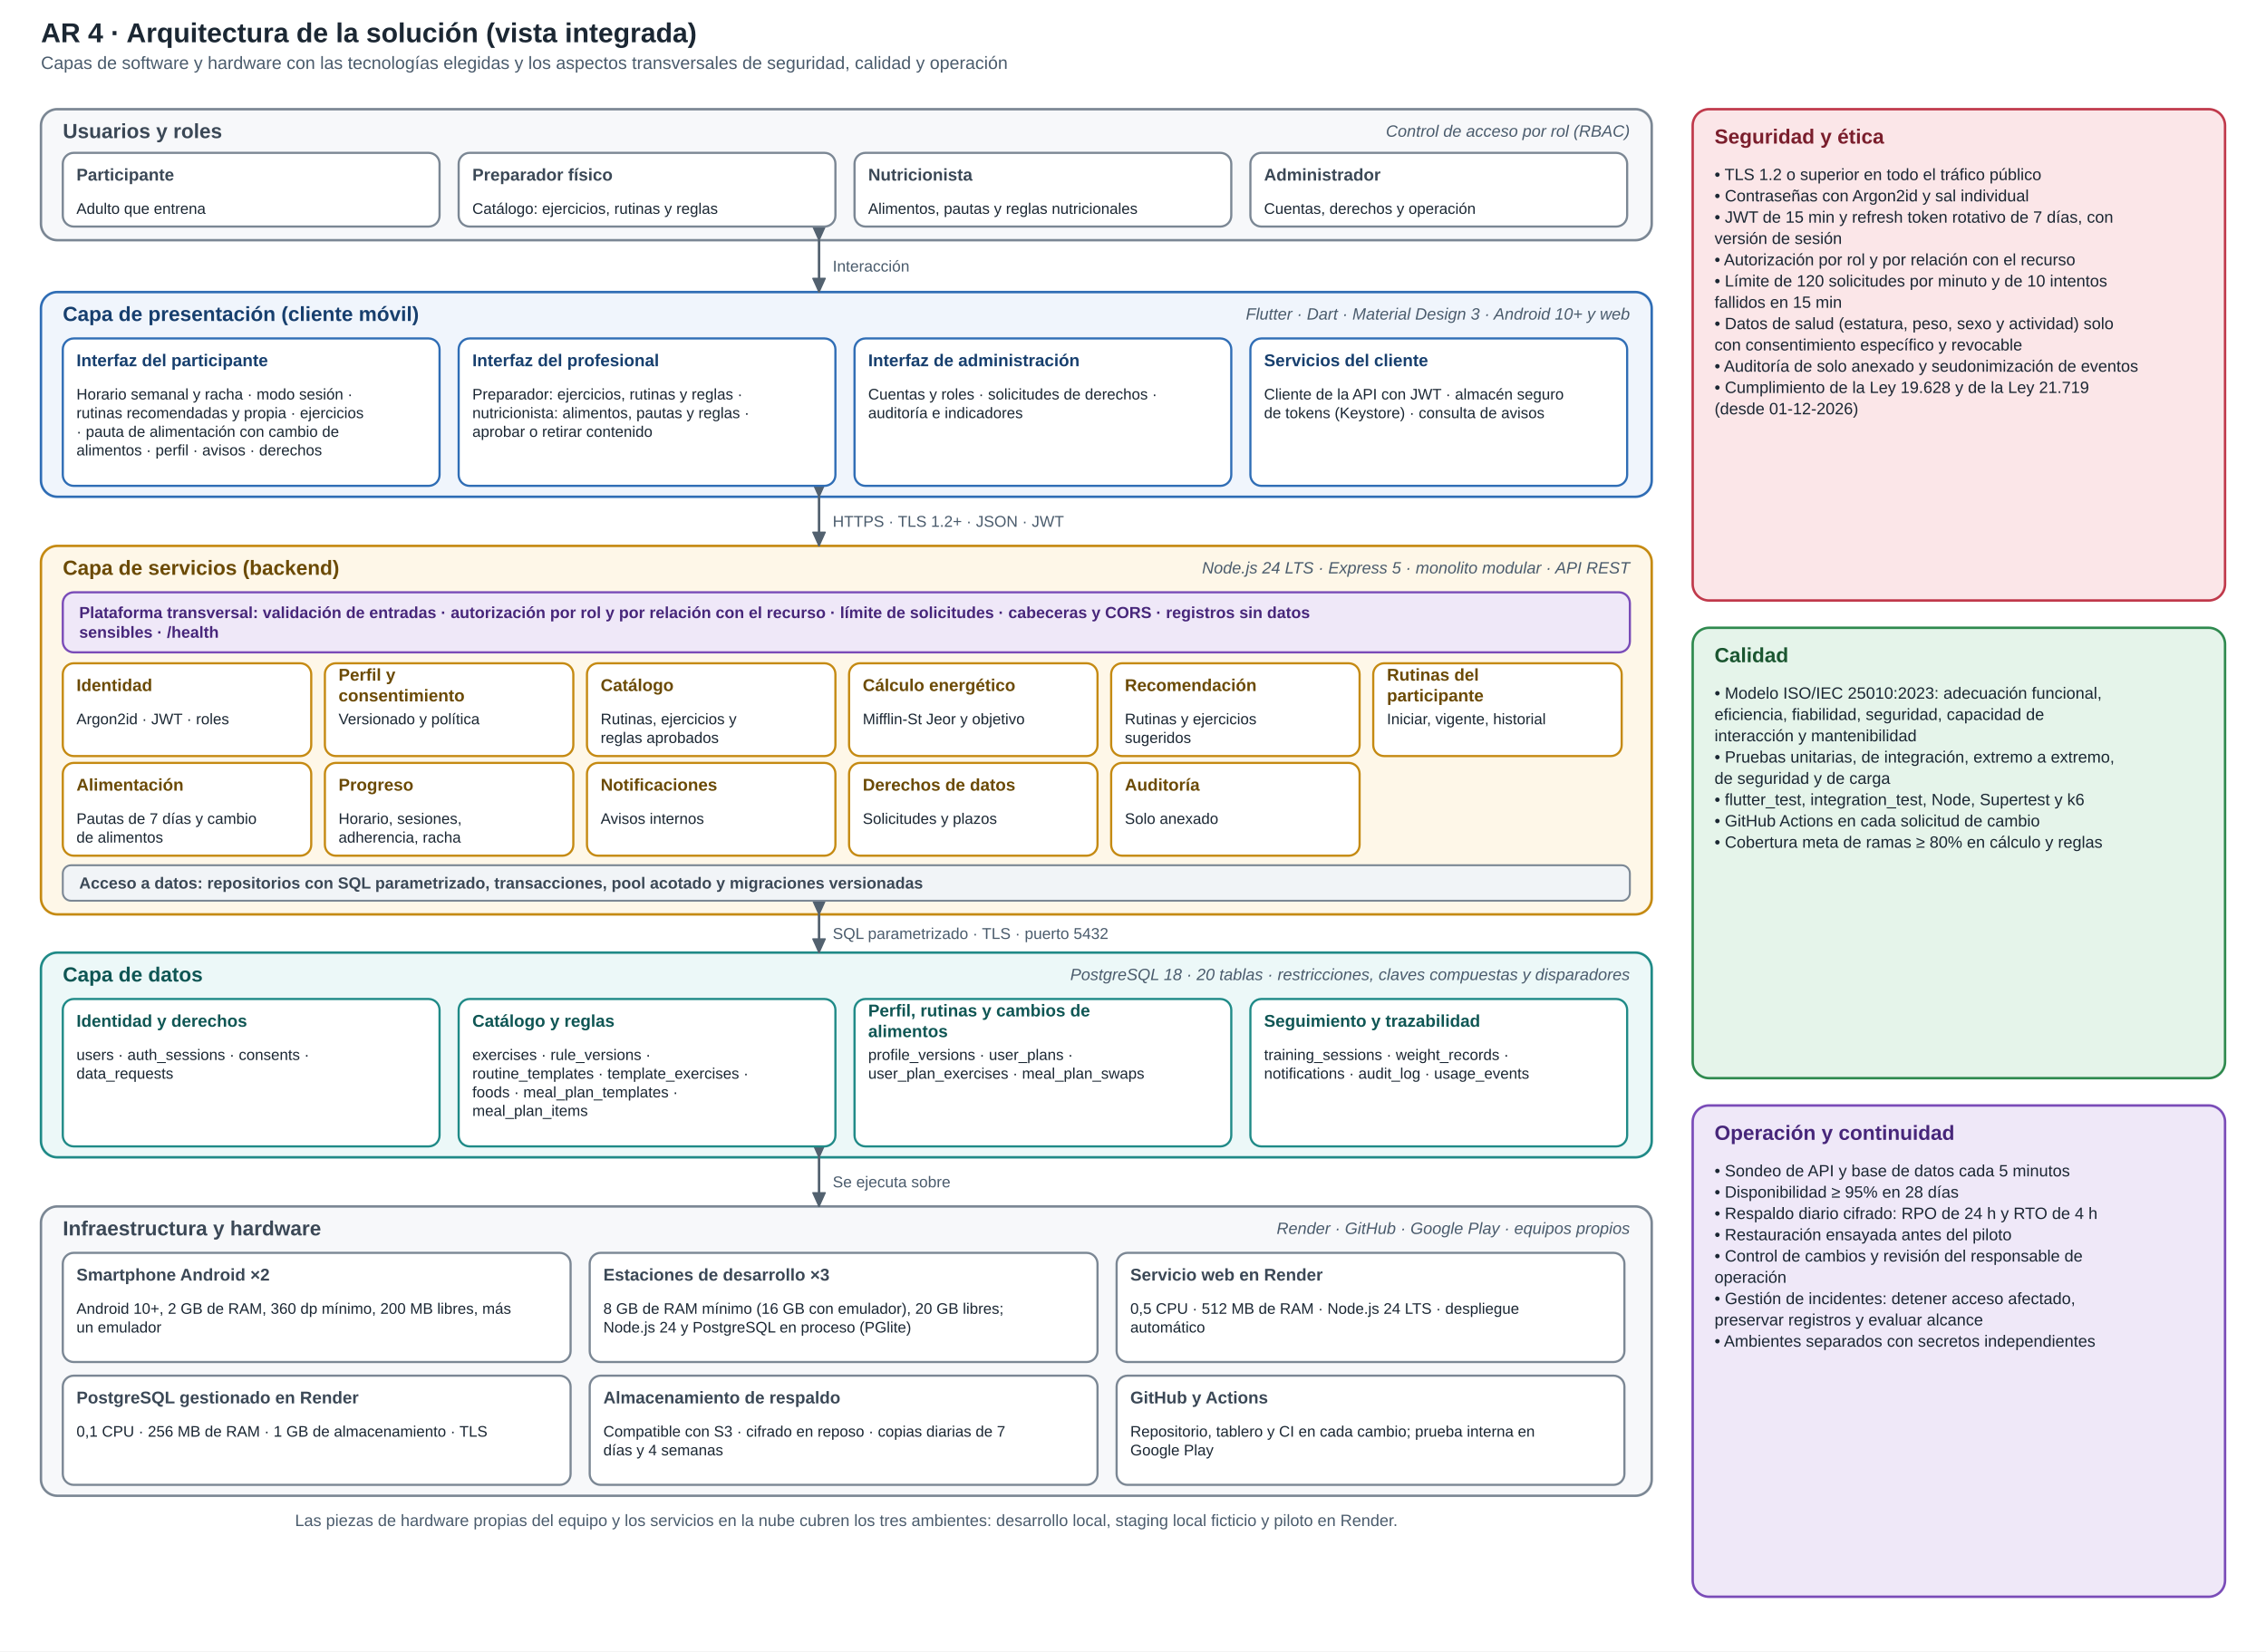
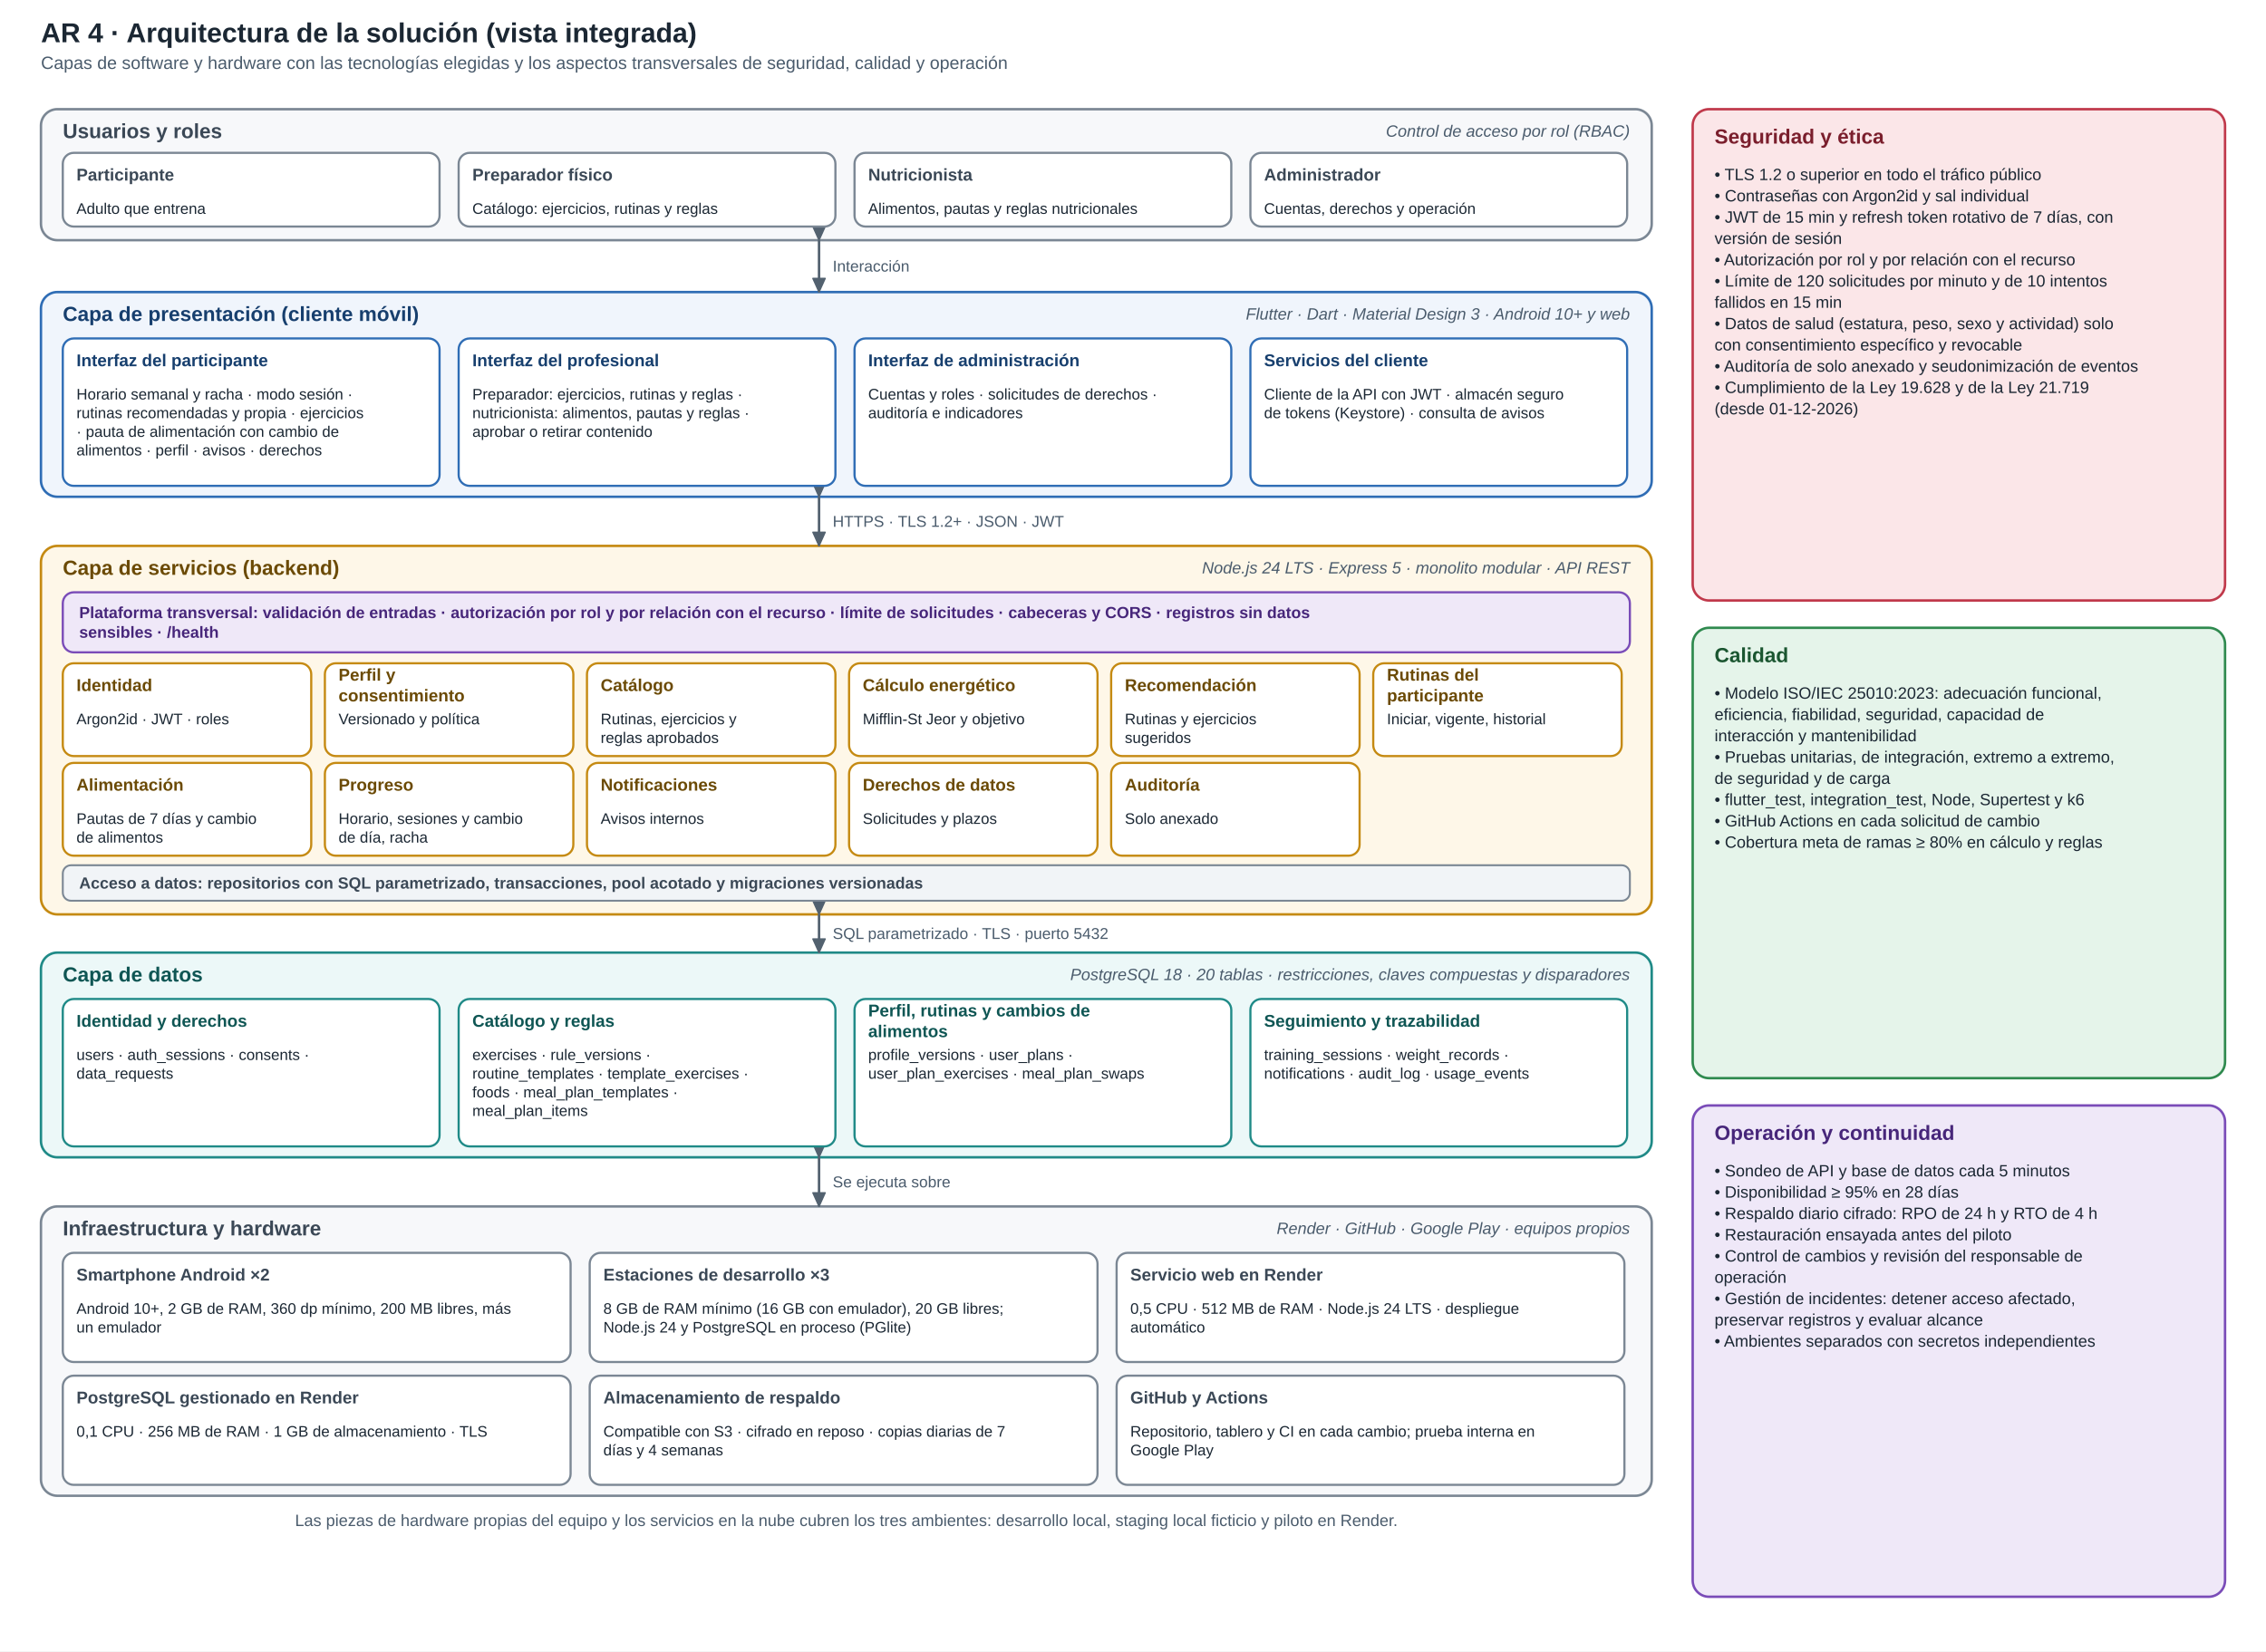
<svg xmlns="http://www.w3.org/2000/svg" width="1660" height="1210" viewBox="0 0 1660 1210" font-family="'Segoe UI', Arial, Helvetica, sans-serif" role="img">
  <defs>
    <marker id="m-fill-52616f" viewBox="0 0 12 12" refX="11" refY="6" markerWidth="12" markerHeight="12" markerUnits="userSpaceOnUse" orient="auto">
      <path d="M1,1.5 L11,6 L1,10.5 Z" fill="#52616f" stroke="#52616f" stroke-linejoin="round" />
    </marker>
  </defs>
  <rect width="1660" height="1210" fill="#ffffff" />
  <rect x="30" y="80" width="1180" height="96" rx="12" ry="12" fill="#f1f4f7" stroke="#7b8794" stroke-width="1.8" fill-opacity="0.6" />
  <text x="46" y="96.0" text-anchor="start" dominant-baseline="central" font-size="15" font-weight="700" fill="#3b4856">Usuarios y roles</text>
  <text x="1194" y="96.0" text-anchor="end" dominant-baseline="central" font-size="12" font-weight="400" font-style="italic" fill="#4a5b6c">Control de acceso por rol (RBAC)</text>
  <rect x="30" y="214" width="1180" height="150" rx="12" ry="12" fill="#e6effa" stroke="#2f6db5" stroke-width="1.8" fill-opacity="0.6" />
  <text x="46" y="230.0" text-anchor="start" dominant-baseline="central" font-size="15" font-weight="700" fill="#173f6e">Capa de presentación (cliente móvil)</text>
  <text x="1194" y="230.0" text-anchor="end" dominant-baseline="central" font-size="12" font-weight="400" font-style="italic" fill="#4a5b6c">Flutter · Dart · Material Design 3 · Android 10+ y web</text>
  <rect x="30" y="400" width="1180" height="270" rx="12" ry="12" fill="#fdf1d8" stroke="#c58a12" stroke-width="1.8" fill-opacity="0.6" />
  <text x="46" y="416.0" text-anchor="start" dominant-baseline="central" font-size="15" font-weight="700" fill="#6b4a05">Capa de servicios (backend)</text>
  <text x="1194" y="416.0" text-anchor="end" dominant-baseline="central" font-size="12" font-weight="400" font-style="italic" fill="#4a5b6c">Node.js 24 LTS · Express 5 · monolito modular · API REST</text>
  <rect x="30" y="698" width="1180" height="150" rx="12" ry="12" fill="#e0f4f3" stroke="#1f8a87" stroke-width="1.8" fill-opacity="0.6" />
  <text x="46" y="714.0" text-anchor="start" dominant-baseline="central" font-size="15" font-weight="700" fill="#0f5654">Capa de datos</text>
  <text x="1194" y="714.0" text-anchor="end" dominant-baseline="central" font-size="12" font-weight="400" font-style="italic" fill="#4a5b6c">PostgreSQL 18 · 20 tablas · restricciones, claves compuestas y disparadores</text>
  <rect x="30" y="884" width="1180" height="212" rx="12" ry="12" fill="#f1f4f7" stroke="#7b8794" stroke-width="1.8" fill-opacity="0.6" />
  <text x="46" y="900.0" text-anchor="start" dominant-baseline="central" font-size="15" font-weight="700" fill="#3b4856">Infraestructura y hardware</text>
  <text x="1194" y="900.0" text-anchor="end" dominant-baseline="central" font-size="12" font-weight="400" font-style="italic" fill="#4a5b6c">Render · GitHub · Google Play · equipos propios</text>
  <path d="M600,176 L600,214" fill="none" stroke="#52616f" stroke-width="1.8" stroke-linejoin="round" marker-end="url(#m-fill-52616f)" marker-start="url(#m-fill-52616f)" />
  <path d="M600,364 L600,400" fill="none" stroke="#52616f" stroke-width="1.8" stroke-linejoin="round" marker-end="url(#m-fill-52616f)" marker-start="url(#m-fill-52616f)" />
  <path d="M600,670 L600,698" fill="none" stroke="#52616f" stroke-width="1.8" stroke-linejoin="round" marker-end="url(#m-fill-52616f)" marker-start="url(#m-fill-52616f)" />
  <path d="M600,848 L600,884" fill="none" stroke="#52616f" stroke-width="1.8" stroke-linejoin="round" marker-end="url(#m-fill-52616f)" marker-start="url(#m-fill-52616f)" />
  <rect x="46" y="112" width="276" height="54" rx="8" ry="8" fill="#fff" stroke="#7b8794" stroke-width="1.6" />
  <text x="56" y="128.0" text-anchor="start" dominant-baseline="central" font-size="12.5" font-weight="700" fill="#3b4856">Participante</text>
  <text x="56" y="152.8" text-anchor="start" dominant-baseline="central" font-size="11.2" font-weight="400" fill="#1b2733">Adulto que entrena</text>
  <rect x="336" y="112" width="276" height="54" rx="8" ry="8" fill="#fff" stroke="#7b8794" stroke-width="1.6" />
  <text x="346" y="128.0" text-anchor="start" dominant-baseline="central" font-size="12.5" font-weight="700" fill="#3b4856">Preparador físico</text>
  <text x="346" y="152.8" text-anchor="start" dominant-baseline="central" font-size="11.2" font-weight="400" fill="#1b2733">Catálogo: ejercicios, rutinas y reglas</text>
  <rect x="626" y="112" width="276" height="54" rx="8" ry="8" fill="#fff" stroke="#7b8794" stroke-width="1.6" />
  <text x="636" y="128.0" text-anchor="start" dominant-baseline="central" font-size="12.5" font-weight="700" fill="#3b4856">Nutricionista</text>
  <text x="636" y="152.8" text-anchor="start" dominant-baseline="central" font-size="11.2" font-weight="400" fill="#1b2733">Alimentos, pautas y reglas nutricionales</text>
  <rect x="916" y="112" width="276" height="54" rx="8" ry="8" fill="#fff" stroke="#7b8794" stroke-width="1.6" />
  <text x="926" y="128.0" text-anchor="start" dominant-baseline="central" font-size="12.5" font-weight="700" fill="#3b4856">Administrador</text>
  <text x="926" y="152.8" text-anchor="start" dominant-baseline="central" font-size="11.2" font-weight="400" fill="#1b2733">Cuentas, derechos y operación</text>
  <rect x="46" y="248" width="276" height="108" rx="8" ry="8" fill="#fff" stroke="#2f6db5" stroke-width="1.6" />
  <text x="56" y="264.0" text-anchor="start" dominant-baseline="central" font-size="12.5" font-weight="700" fill="#173f6e">Interfaz del participante</text>
  <text x="56" y="288.8" text-anchor="start" dominant-baseline="central" font-size="11.2" font-weight="400" fill="#1b2733">Horario semanal y racha · modo sesión ·</text>
  <text x="56" y="302.5" text-anchor="start" dominant-baseline="central" font-size="11.2" font-weight="400" fill="#1b2733">rutinas recomendadas y propia · ejercicios</text>
  <text x="56" y="316.2" text-anchor="start" dominant-baseline="central" font-size="11.2" font-weight="400" fill="#1b2733">· pauta de alimentación con cambio de</text>
  <text x="56" y="329.8" text-anchor="start" dominant-baseline="central" font-size="11.2" font-weight="400" fill="#1b2733">alimentos · perfil · avisos · derechos</text>
  <rect x="336" y="248" width="276" height="108" rx="8" ry="8" fill="#fff" stroke="#2f6db5" stroke-width="1.6" />
  <text x="346" y="264.0" text-anchor="start" dominant-baseline="central" font-size="12.5" font-weight="700" fill="#173f6e">Interfaz del profesional</text>
  <text x="346" y="288.8" text-anchor="start" dominant-baseline="central" font-size="11.2" font-weight="400" fill="#1b2733">Preparador: ejercicios, rutinas y reglas ·</text>
  <text x="346" y="302.5" text-anchor="start" dominant-baseline="central" font-size="11.2" font-weight="400" fill="#1b2733">nutricionista: alimentos, pautas y reglas ·</text>
  <text x="346" y="316.2" text-anchor="start" dominant-baseline="central" font-size="11.2" font-weight="400" fill="#1b2733">aprobar o retirar contenido</text>
  <rect x="626" y="248" width="276" height="108" rx="8" ry="8" fill="#fff" stroke="#2f6db5" stroke-width="1.6" />
  <text x="636" y="264.0" text-anchor="start" dominant-baseline="central" font-size="12.5" font-weight="700" fill="#173f6e">Interfaz de administración</text>
  <text x="636" y="288.8" text-anchor="start" dominant-baseline="central" font-size="11.2" font-weight="400" fill="#1b2733">Cuentas y roles · solicitudes de derechos ·</text>
  <text x="636" y="302.5" text-anchor="start" dominant-baseline="central" font-size="11.2" font-weight="400" fill="#1b2733">auditoría e indicadores</text>
  <rect x="916" y="248" width="276" height="108" rx="8" ry="8" fill="#fff" stroke="#2f6db5" stroke-width="1.6" />
  <text x="926" y="264.0" text-anchor="start" dominant-baseline="central" font-size="12.5" font-weight="700" fill="#173f6e">Servicios del cliente</text>
  <text x="926" y="288.8" text-anchor="start" dominant-baseline="central" font-size="11.2" font-weight="400" fill="#1b2733">Cliente de la API con JWT · almacén seguro</text>
  <text x="926" y="302.5" text-anchor="start" dominant-baseline="central" font-size="11.2" font-weight="400" fill="#1b2733">de tokens (Keystore) · consulta de avisos</text>
  <rect x="46" y="434" width="1148" height="44" rx="8" ry="8" fill="#efe8f8" stroke="#7a4cb8" stroke-width="1.6" />
  <text x="58" y="448.8" text-anchor="start" dominant-baseline="central" font-size="11.8" font-weight="600" fill="#47267a">Plataforma transversal: validación de entradas · autorización por rol y por relación con el recurso · límite de solicitudes · cabeceras y CORS · registros sin datos</text>
  <text x="58" y="463.2" text-anchor="start" dominant-baseline="central" font-size="11.8" font-weight="600" fill="#47267a">sensibles · /health</text>
  <rect x="46" y="486" width="182" height="68" rx="8" ry="8" fill="#fff" stroke="#c58a12" stroke-width="1.6" />
  <text x="56" y="502.0" text-anchor="start" dominant-baseline="central" font-size="12.5" font-weight="700" fill="#6b4a05">Identidad</text>
  <text x="56" y="526.8" text-anchor="start" dominant-baseline="central" font-size="11.2" font-weight="400" fill="#1b2733">Argon2id · JWT · roles</text>
  <rect x="238" y="486" width="182" height="68" rx="8" ry="8" fill="#fff" stroke="#c58a12" stroke-width="1.6" />
  <text x="248" y="494.4" text-anchor="start" dominant-baseline="central" font-size="12.5" font-weight="700" fill="#6b4a05">Perfil y</text>
  <text x="248" y="509.6" text-anchor="start" dominant-baseline="central" font-size="12.5" font-weight="700" fill="#6b4a05">consentimiento</text>
  <text x="248" y="526.8" text-anchor="start" dominant-baseline="central" font-size="11.2" font-weight="400" fill="#1b2733">Versionado y política</text>
  <rect x="430" y="486" width="182" height="68" rx="8" ry="8" fill="#fff" stroke="#c58a12" stroke-width="1.6" />
  <text x="440" y="502.0" text-anchor="start" dominant-baseline="central" font-size="12.5" font-weight="700" fill="#6b4a05">Catálogo</text>
  <text x="440" y="526.8" text-anchor="start" dominant-baseline="central" font-size="11.2" font-weight="400" fill="#1b2733">Rutinas, ejercicios y</text>
  <text x="440" y="540.5" text-anchor="start" dominant-baseline="central" font-size="11.2" font-weight="400" fill="#1b2733">reglas aprobados</text>
  <rect x="622" y="486" width="182" height="68" rx="8" ry="8" fill="#fff" stroke="#c58a12" stroke-width="1.6" />
  <text x="632" y="502.0" text-anchor="start" dominant-baseline="central" font-size="12.5" font-weight="700" fill="#6b4a05">Cálculo energético</text>
  <text x="632" y="526.8" text-anchor="start" dominant-baseline="central" font-size="11.2" font-weight="400" fill="#1b2733">Mifflin-St Jeor y objetivo</text>
  <rect x="814" y="486" width="182" height="68" rx="8" ry="8" fill="#fff" stroke="#c58a12" stroke-width="1.6" />
  <text x="824" y="502.0" text-anchor="start" dominant-baseline="central" font-size="12.5" font-weight="700" fill="#6b4a05">Recomendación</text>
  <text x="824" y="526.8" text-anchor="start" dominant-baseline="central" font-size="11.2" font-weight="400" fill="#1b2733">Rutinas y ejercicios</text>
  <text x="824" y="540.5" text-anchor="start" dominant-baseline="central" font-size="11.2" font-weight="400" fill="#1b2733">sugeridos</text>
  <rect x="1006" y="486" width="182" height="68" rx="8" ry="8" fill="#fff" stroke="#c58a12" stroke-width="1.6" />
  <text x="1016" y="494.4" text-anchor="start" dominant-baseline="central" font-size="12.5" font-weight="700" fill="#6b4a05">Rutinas del</text>
  <text x="1016" y="509.6" text-anchor="start" dominant-baseline="central" font-size="12.5" font-weight="700" fill="#6b4a05">participante</text>
  <text x="1016" y="526.8" text-anchor="start" dominant-baseline="central" font-size="11.2" font-weight="400" fill="#1b2733">Iniciar, vigente, historial</text>
  <rect x="46" y="559" width="182" height="68" rx="8" ry="8" fill="#fff" stroke="#c58a12" stroke-width="1.6" />
  <text x="56" y="575.0" text-anchor="start" dominant-baseline="central" font-size="12.5" font-weight="700" fill="#6b4a05">Alimentación</text>
  <text x="56" y="599.8" text-anchor="start" dominant-baseline="central" font-size="11.2" font-weight="400" fill="#1b2733">Pautas de 7 días y cambio</text>
  <text x="56" y="613.5" text-anchor="start" dominant-baseline="central" font-size="11.2" font-weight="400" fill="#1b2733">de alimentos</text>
  <rect x="238" y="559" width="182" height="68" rx="8" ry="8" fill="#fff" stroke="#c58a12" stroke-width="1.6" />
  <text x="248" y="575.0" text-anchor="start" dominant-baseline="central" font-size="12.5" font-weight="700" fill="#6b4a05">Progreso</text>
-   <text x="248" y="599.8" text-anchor="start" dominant-baseline="central" font-size="11.2" font-weight="400" fill="#1b2733">Horario, sesiones,</text>
-   <text x="248" y="613.5" text-anchor="start" dominant-baseline="central" font-size="11.2" font-weight="400" fill="#1b2733">adherencia, racha</text>
+   <text x="248" y="599.8" text-anchor="start" dominant-baseline="central" font-size="11.2" font-weight="400" fill="#1b2733">Horario, sesiones y cambio</text>
+   <text x="248" y="613.5" text-anchor="start" dominant-baseline="central" font-size="11.2" font-weight="400" fill="#1b2733">de día, racha</text>
  <rect x="430" y="559" width="182" height="68" rx="8" ry="8" fill="#fff" stroke="#c58a12" stroke-width="1.6" />
  <text x="440" y="575.0" text-anchor="start" dominant-baseline="central" font-size="12.5" font-weight="700" fill="#6b4a05">Notificaciones</text>
  <text x="440" y="599.8" text-anchor="start" dominant-baseline="central" font-size="11.2" font-weight="400" fill="#1b2733">Avisos internos</text>
  <rect x="622" y="559" width="182" height="68" rx="8" ry="8" fill="#fff" stroke="#c58a12" stroke-width="1.6" />
  <text x="632" y="575.0" text-anchor="start" dominant-baseline="central" font-size="12.5" font-weight="700" fill="#6b4a05">Derechos de datos</text>
  <text x="632" y="599.8" text-anchor="start" dominant-baseline="central" font-size="11.2" font-weight="400" fill="#1b2733">Solicitudes y plazos</text>
  <rect x="814" y="559" width="182" height="68" rx="8" ry="8" fill="#fff" stroke="#c58a12" stroke-width="1.6" />
  <text x="824" y="575.0" text-anchor="start" dominant-baseline="central" font-size="12.5" font-weight="700" fill="#6b4a05">Auditoría</text>
  <text x="824" y="599.8" text-anchor="start" dominant-baseline="central" font-size="11.2" font-weight="400" fill="#1b2733">Solo anexado</text>
  <rect x="46" y="634" width="1148" height="26" rx="6" ry="6" fill="#f1f4f7" stroke="#7b8794" stroke-width="1.4" />
  <text x="58" y="647.0" text-anchor="start" dominant-baseline="central" font-size="11.8" font-weight="600" fill="#3b4856">Acceso a datos: repositorios con SQL parametrizado, transacciones, pool acotado y migraciones versionadas</text>
  <rect x="46" y="732" width="276" height="108" rx="8" ry="8" fill="#fff" stroke="#1f8a87" stroke-width="1.6" />
  <text x="56" y="748.0" text-anchor="start" dominant-baseline="central" font-size="12.5" font-weight="700" fill="#0f5654">Identidad y derechos</text>
  <text x="56" y="772.8" text-anchor="start" dominant-baseline="central" font-size="11.2" font-weight="400" fill="#1b2733">users · auth_sessions · consents ·</text>
  <text x="56" y="786.5" text-anchor="start" dominant-baseline="central" font-size="11.2" font-weight="400" fill="#1b2733">data_requests</text>
  <rect x="336" y="732" width="276" height="108" rx="8" ry="8" fill="#fff" stroke="#1f8a87" stroke-width="1.6" />
  <text x="346" y="748.0" text-anchor="start" dominant-baseline="central" font-size="12.5" font-weight="700" fill="#0f5654">Catálogo y reglas</text>
  <text x="346" y="772.8" text-anchor="start" dominant-baseline="central" font-size="11.2" font-weight="400" fill="#1b2733">exercises · rule_versions ·</text>
  <text x="346" y="786.5" text-anchor="start" dominant-baseline="central" font-size="11.2" font-weight="400" fill="#1b2733">routine_templates · template_exercises ·</text>
  <text x="346" y="800.2" text-anchor="start" dominant-baseline="central" font-size="11.2" font-weight="400" fill="#1b2733">foods · meal_plan_templates ·</text>
  <text x="346" y="813.8" text-anchor="start" dominant-baseline="central" font-size="11.2" font-weight="400" fill="#1b2733">meal_plan_items</text>
  <rect x="626" y="732" width="276" height="108" rx="8" ry="8" fill="#fff" stroke="#1f8a87" stroke-width="1.6" />
  <text x="636" y="740.4" text-anchor="start" dominant-baseline="central" font-size="12.5" font-weight="700" fill="#0f5654">Perfil, rutinas y cambios de</text>
  <text x="636" y="755.6" text-anchor="start" dominant-baseline="central" font-size="12.5" font-weight="700" fill="#0f5654">alimentos</text>
  <text x="636" y="772.8" text-anchor="start" dominant-baseline="central" font-size="11.2" font-weight="400" fill="#1b2733">profile_versions · user_plans ·</text>
  <text x="636" y="786.5" text-anchor="start" dominant-baseline="central" font-size="11.2" font-weight="400" fill="#1b2733">user_plan_exercises · meal_plan_swaps</text>
  <rect x="916" y="732" width="276" height="108" rx="8" ry="8" fill="#fff" stroke="#1f8a87" stroke-width="1.6" />
  <text x="926" y="748.0" text-anchor="start" dominant-baseline="central" font-size="12.5" font-weight="700" fill="#0f5654">Seguimiento y trazabilidad</text>
  <text x="926" y="772.8" text-anchor="start" dominant-baseline="central" font-size="11.2" font-weight="400" fill="#1b2733">training_sessions · weight_records ·</text>
  <text x="926" y="786.5" text-anchor="start" dominant-baseline="central" font-size="11.2" font-weight="400" fill="#1b2733">notifications · audit_log · usage_events</text>
  <rect x="46" y="918" width="372" height="80" rx="8" ry="8" fill="#fff" stroke="#7b8794" stroke-width="1.6" />
  <text x="56" y="934.0" text-anchor="start" dominant-baseline="central" font-size="12.5" font-weight="700" fill="#3b4856">Smartphone Android ×2</text>
  <text x="56" y="958.8" text-anchor="start" dominant-baseline="central" font-size="11.2" font-weight="400" fill="#1b2733">Android 10+, 2 GB de RAM, 360 dp mínimo, 200 MB libres, más</text>
  <text x="56" y="972.5" text-anchor="start" dominant-baseline="central" font-size="11.2" font-weight="400" fill="#1b2733">un emulador</text>
  <rect x="432" y="918" width="372" height="80" rx="8" ry="8" fill="#fff" stroke="#7b8794" stroke-width="1.6" />
  <text x="442" y="934.0" text-anchor="start" dominant-baseline="central" font-size="12.5" font-weight="700" fill="#3b4856">Estaciones de desarrollo ×3</text>
  <text x="442" y="958.8" text-anchor="start" dominant-baseline="central" font-size="11.2" font-weight="400" fill="#1b2733">8 GB de RAM mínimo (16 GB con emulador), 20 GB libres;</text>
  <text x="442" y="972.5" text-anchor="start" dominant-baseline="central" font-size="11.2" font-weight="400" fill="#1b2733">Node.js 24 y PostgreSQL en proceso (PGlite)</text>
  <rect x="818" y="918" width="372" height="80" rx="8" ry="8" fill="#fff" stroke="#7b8794" stroke-width="1.6" />
  <text x="828" y="934.0" text-anchor="start" dominant-baseline="central" font-size="12.5" font-weight="700" fill="#3b4856">Servicio web en Render</text>
  <text x="828" y="958.8" text-anchor="start" dominant-baseline="central" font-size="11.2" font-weight="400" fill="#1b2733">0,5 CPU · 512 MB de RAM · Node.js 24 LTS · despliegue</text>
  <text x="828" y="972.5" text-anchor="start" dominant-baseline="central" font-size="11.2" font-weight="400" fill="#1b2733">automático</text>
  <rect x="46" y="1008" width="372" height="80" rx="8" ry="8" fill="#fff" stroke="#7b8794" stroke-width="1.6" />
  <text x="56" y="1024.0" text-anchor="start" dominant-baseline="central" font-size="12.5" font-weight="700" fill="#3b4856">PostgreSQL gestionado en Render</text>
  <text x="56" y="1048.8" text-anchor="start" dominant-baseline="central" font-size="11.2" font-weight="400" fill="#1b2733">0,1 CPU · 256 MB de RAM · 1 GB de almacenamiento · TLS</text>
  <rect x="432" y="1008" width="372" height="80" rx="8" ry="8" fill="#fff" stroke="#7b8794" stroke-width="1.6" />
  <text x="442" y="1024.0" text-anchor="start" dominant-baseline="central" font-size="12.5" font-weight="700" fill="#3b4856">Almacenamiento de respaldo</text>
  <text x="442" y="1048.8" text-anchor="start" dominant-baseline="central" font-size="11.2" font-weight="400" fill="#1b2733">Compatible con S3 · cifrado en reposo · copias diarias de 7</text>
  <text x="442" y="1062.5" text-anchor="start" dominant-baseline="central" font-size="11.2" font-weight="400" fill="#1b2733">días y 4 semanas</text>
  <rect x="818" y="1008" width="372" height="80" rx="8" ry="8" fill="#fff" stroke="#7b8794" stroke-width="1.6" />
  <text x="828" y="1024.0" text-anchor="start" dominant-baseline="central" font-size="12.5" font-weight="700" fill="#3b4856">GitHub y Actions</text>
  <text x="828" y="1048.8" text-anchor="start" dominant-baseline="central" font-size="11.2" font-weight="400" fill="#1b2733">Repositorio, tablero y CI en cada cambio; prueba interna en</text>
  <text x="828" y="1062.5" text-anchor="start" dominant-baseline="central" font-size="11.2" font-weight="400" fill="#1b2733">Google Play</text>
  <rect x="1240" y="80" width="390" height="360" rx="12" ry="12" fill="#fbe6e8" stroke="#c0394b" stroke-width="1.8" />
  <text x="1256" y="100.0" text-anchor="start" dominant-baseline="central" font-size="15" font-weight="700" fill="#7a1e2c">Seguridad y ética</text>
  <text x="1256" y="127.8" text-anchor="start" dominant-baseline="central" font-size="12" font-weight="400" fill="#1b2733">• TLS 1.2 o superior en todo el tráfico público</text>
  <text x="1256" y="143.4" text-anchor="start" dominant-baseline="central" font-size="12" font-weight="400" fill="#1b2733">• Contraseñas con Argon2id y sal individual</text>
  <text x="1256" y="159.0" text-anchor="start" dominant-baseline="central" font-size="12" font-weight="400" fill="#1b2733">• JWT de 15 min y refresh token rotativo de 7 días, con</text>
  <text x="1256" y="174.6" text-anchor="start" dominant-baseline="central" font-size="12" font-weight="400" fill="#1b2733">versión de sesión</text>
  <text x="1256" y="190.2" text-anchor="start" dominant-baseline="central" font-size="12" font-weight="400" fill="#1b2733">• Autorización por rol y por relación con el recurso</text>
  <text x="1256" y="205.8" text-anchor="start" dominant-baseline="central" font-size="12" font-weight="400" fill="#1b2733">• Límite de 120 solicitudes por minuto y de 10 intentos</text>
  <text x="1256" y="221.4" text-anchor="start" dominant-baseline="central" font-size="12" font-weight="400" fill="#1b2733">fallidos en 15 min</text>
  <text x="1256" y="237.0" text-anchor="start" dominant-baseline="central" font-size="12" font-weight="400" fill="#1b2733">• Datos de salud (estatura, peso, sexo y actividad) solo</text>
  <text x="1256" y="252.6" text-anchor="start" dominant-baseline="central" font-size="12" font-weight="400" fill="#1b2733">con consentimiento específico y revocable</text>
  <text x="1256" y="268.2" text-anchor="start" dominant-baseline="central" font-size="12" font-weight="400" fill="#1b2733">• Auditoría de solo anexado y seudonimización de eventos</text>
  <text x="1256" y="283.8" text-anchor="start" dominant-baseline="central" font-size="12" font-weight="400" fill="#1b2733">• Cumplimiento de la Ley 19.628 y de la Ley 21.719</text>
  <text x="1256" y="299.4" text-anchor="start" dominant-baseline="central" font-size="12" font-weight="400" fill="#1b2733">(desde 01-12-2026)</text>
  <rect x="1240" y="460" width="390" height="330" rx="12" ry="12" fill="#e5f4ea" stroke="#2f8a4f" stroke-width="1.8" />
  <text x="1256" y="480.0" text-anchor="start" dominant-baseline="central" font-size="15" font-weight="700" fill="#1a5530">Calidad</text>
  <text x="1256" y="507.8" text-anchor="start" dominant-baseline="central" font-size="12" font-weight="400" fill="#1b2733">• Modelo ISO/IEC 25010:2023: adecuación funcional,</text>
  <text x="1256" y="523.4" text-anchor="start" dominant-baseline="central" font-size="12" font-weight="400" fill="#1b2733">eficiencia, fiabilidad, seguridad, capacidad de</text>
  <text x="1256" y="539.0" text-anchor="start" dominant-baseline="central" font-size="12" font-weight="400" fill="#1b2733">interacción y mantenibilidad</text>
  <text x="1256" y="554.6" text-anchor="start" dominant-baseline="central" font-size="12" font-weight="400" fill="#1b2733">• Pruebas unitarias, de integración, extremo a extremo,</text>
  <text x="1256" y="570.2" text-anchor="start" dominant-baseline="central" font-size="12" font-weight="400" fill="#1b2733">de seguridad y de carga</text>
  <text x="1256" y="585.8" text-anchor="start" dominant-baseline="central" font-size="12" font-weight="400" fill="#1b2733">• flutter_test, integration_test, Node, Supertest y k6</text>
  <text x="1256" y="601.4" text-anchor="start" dominant-baseline="central" font-size="12" font-weight="400" fill="#1b2733">• GitHub Actions en cada solicitud de cambio</text>
  <text x="1256" y="617.0" text-anchor="start" dominant-baseline="central" font-size="12" font-weight="400" fill="#1b2733">• Cobertura meta de ramas ≥ 80% en cálculo y reglas</text>
  <rect x="1240" y="810" width="390" height="360" rx="12" ry="12" fill="#efe8f8" stroke="#7a4cb8" stroke-width="1.8" />
  <text x="1256" y="830.0" text-anchor="start" dominant-baseline="central" font-size="15" font-weight="700" fill="#47267a">Operación y continuidad</text>
  <text x="1256" y="857.8" text-anchor="start" dominant-baseline="central" font-size="12" font-weight="400" fill="#1b2733">• Sondeo de API y base de datos cada 5 minutos</text>
  <text x="1256" y="873.4" text-anchor="start" dominant-baseline="central" font-size="12" font-weight="400" fill="#1b2733">• Disponibilidad ≥ 95% en 28 días</text>
  <text x="1256" y="889.0" text-anchor="start" dominant-baseline="central" font-size="12" font-weight="400" fill="#1b2733">• Respaldo diario cifrado: RPO de 24 h y RTO de 4 h</text>
  <text x="1256" y="904.6" text-anchor="start" dominant-baseline="central" font-size="12" font-weight="400" fill="#1b2733">• Restauración ensayada antes del piloto</text>
  <text x="1256" y="920.2" text-anchor="start" dominant-baseline="central" font-size="12" font-weight="400" fill="#1b2733">• Control de cambios y revisión del responsable de</text>
  <text x="1256" y="935.8" text-anchor="start" dominant-baseline="central" font-size="12" font-weight="400" fill="#1b2733">operación</text>
  <text x="1256" y="951.4" text-anchor="start" dominant-baseline="central" font-size="12" font-weight="400" fill="#1b2733">• Gestión de incidentes: detener acceso afectado,</text>
  <text x="1256" y="967.0" text-anchor="start" dominant-baseline="central" font-size="12" font-weight="400" fill="#1b2733">preservar registros y evaluar alcance</text>
  <text x="1256" y="982.6" text-anchor="start" dominant-baseline="central" font-size="12" font-weight="400" fill="#1b2733">• Ambientes separados con secretos independientes</text>
  <text x="30" y="24.0" text-anchor="start" dominant-baseline="central" font-size="20" font-weight="700" fill="#1b2733">AR 4 · Arquitectura de la solución (vista integrada)</text>
  <text x="30" y="46.0" text-anchor="start" dominant-baseline="central" font-size="13" font-weight="400" fill="#4a5b6c">Capas de software y hardware con las tecnologías elegidas y los aspectos transversales de seguridad, calidad y operación</text>
  <text x="610" y="195.0" text-anchor="start" dominant-baseline="central" font-size="11.5" font-weight="400" fill="#4a5b6c" style="paint-order:stroke;stroke:#fff;stroke-width:5px;stroke-linejoin:round">Interacción</text>
  <text x="610" y="382.0" text-anchor="start" dominant-baseline="central" font-size="11.5" font-weight="400" fill="#4a5b6c" style="paint-order:stroke;stroke:#fff;stroke-width:5px;stroke-linejoin:round">HTTPS · TLS 1.2+ · JSON · JWT</text>
  <text x="610" y="684.0" text-anchor="start" dominant-baseline="central" font-size="11.5" font-weight="400" fill="#4a5b6c" style="paint-order:stroke;stroke:#fff;stroke-width:5px;stroke-linejoin:round">SQL parametrizado · TLS · puerto 5432</text>
  <text x="610" y="866.0" text-anchor="start" dominant-baseline="central" font-size="11.5" font-weight="400" fill="#4a5b6c" style="paint-order:stroke;stroke:#fff;stroke-width:5px;stroke-linejoin:round">Se ejecuta sobre</text>
  <text x="620" y="1114.0" text-anchor="middle" dominant-baseline="central" font-size="12" font-weight="400" fill="#4a5b6c">Las piezas de hardware propias del equipo y los servicios en la nube cubren los tres ambientes: desarrollo local, staging local ficticio y piloto en Render.</text>
</svg>
